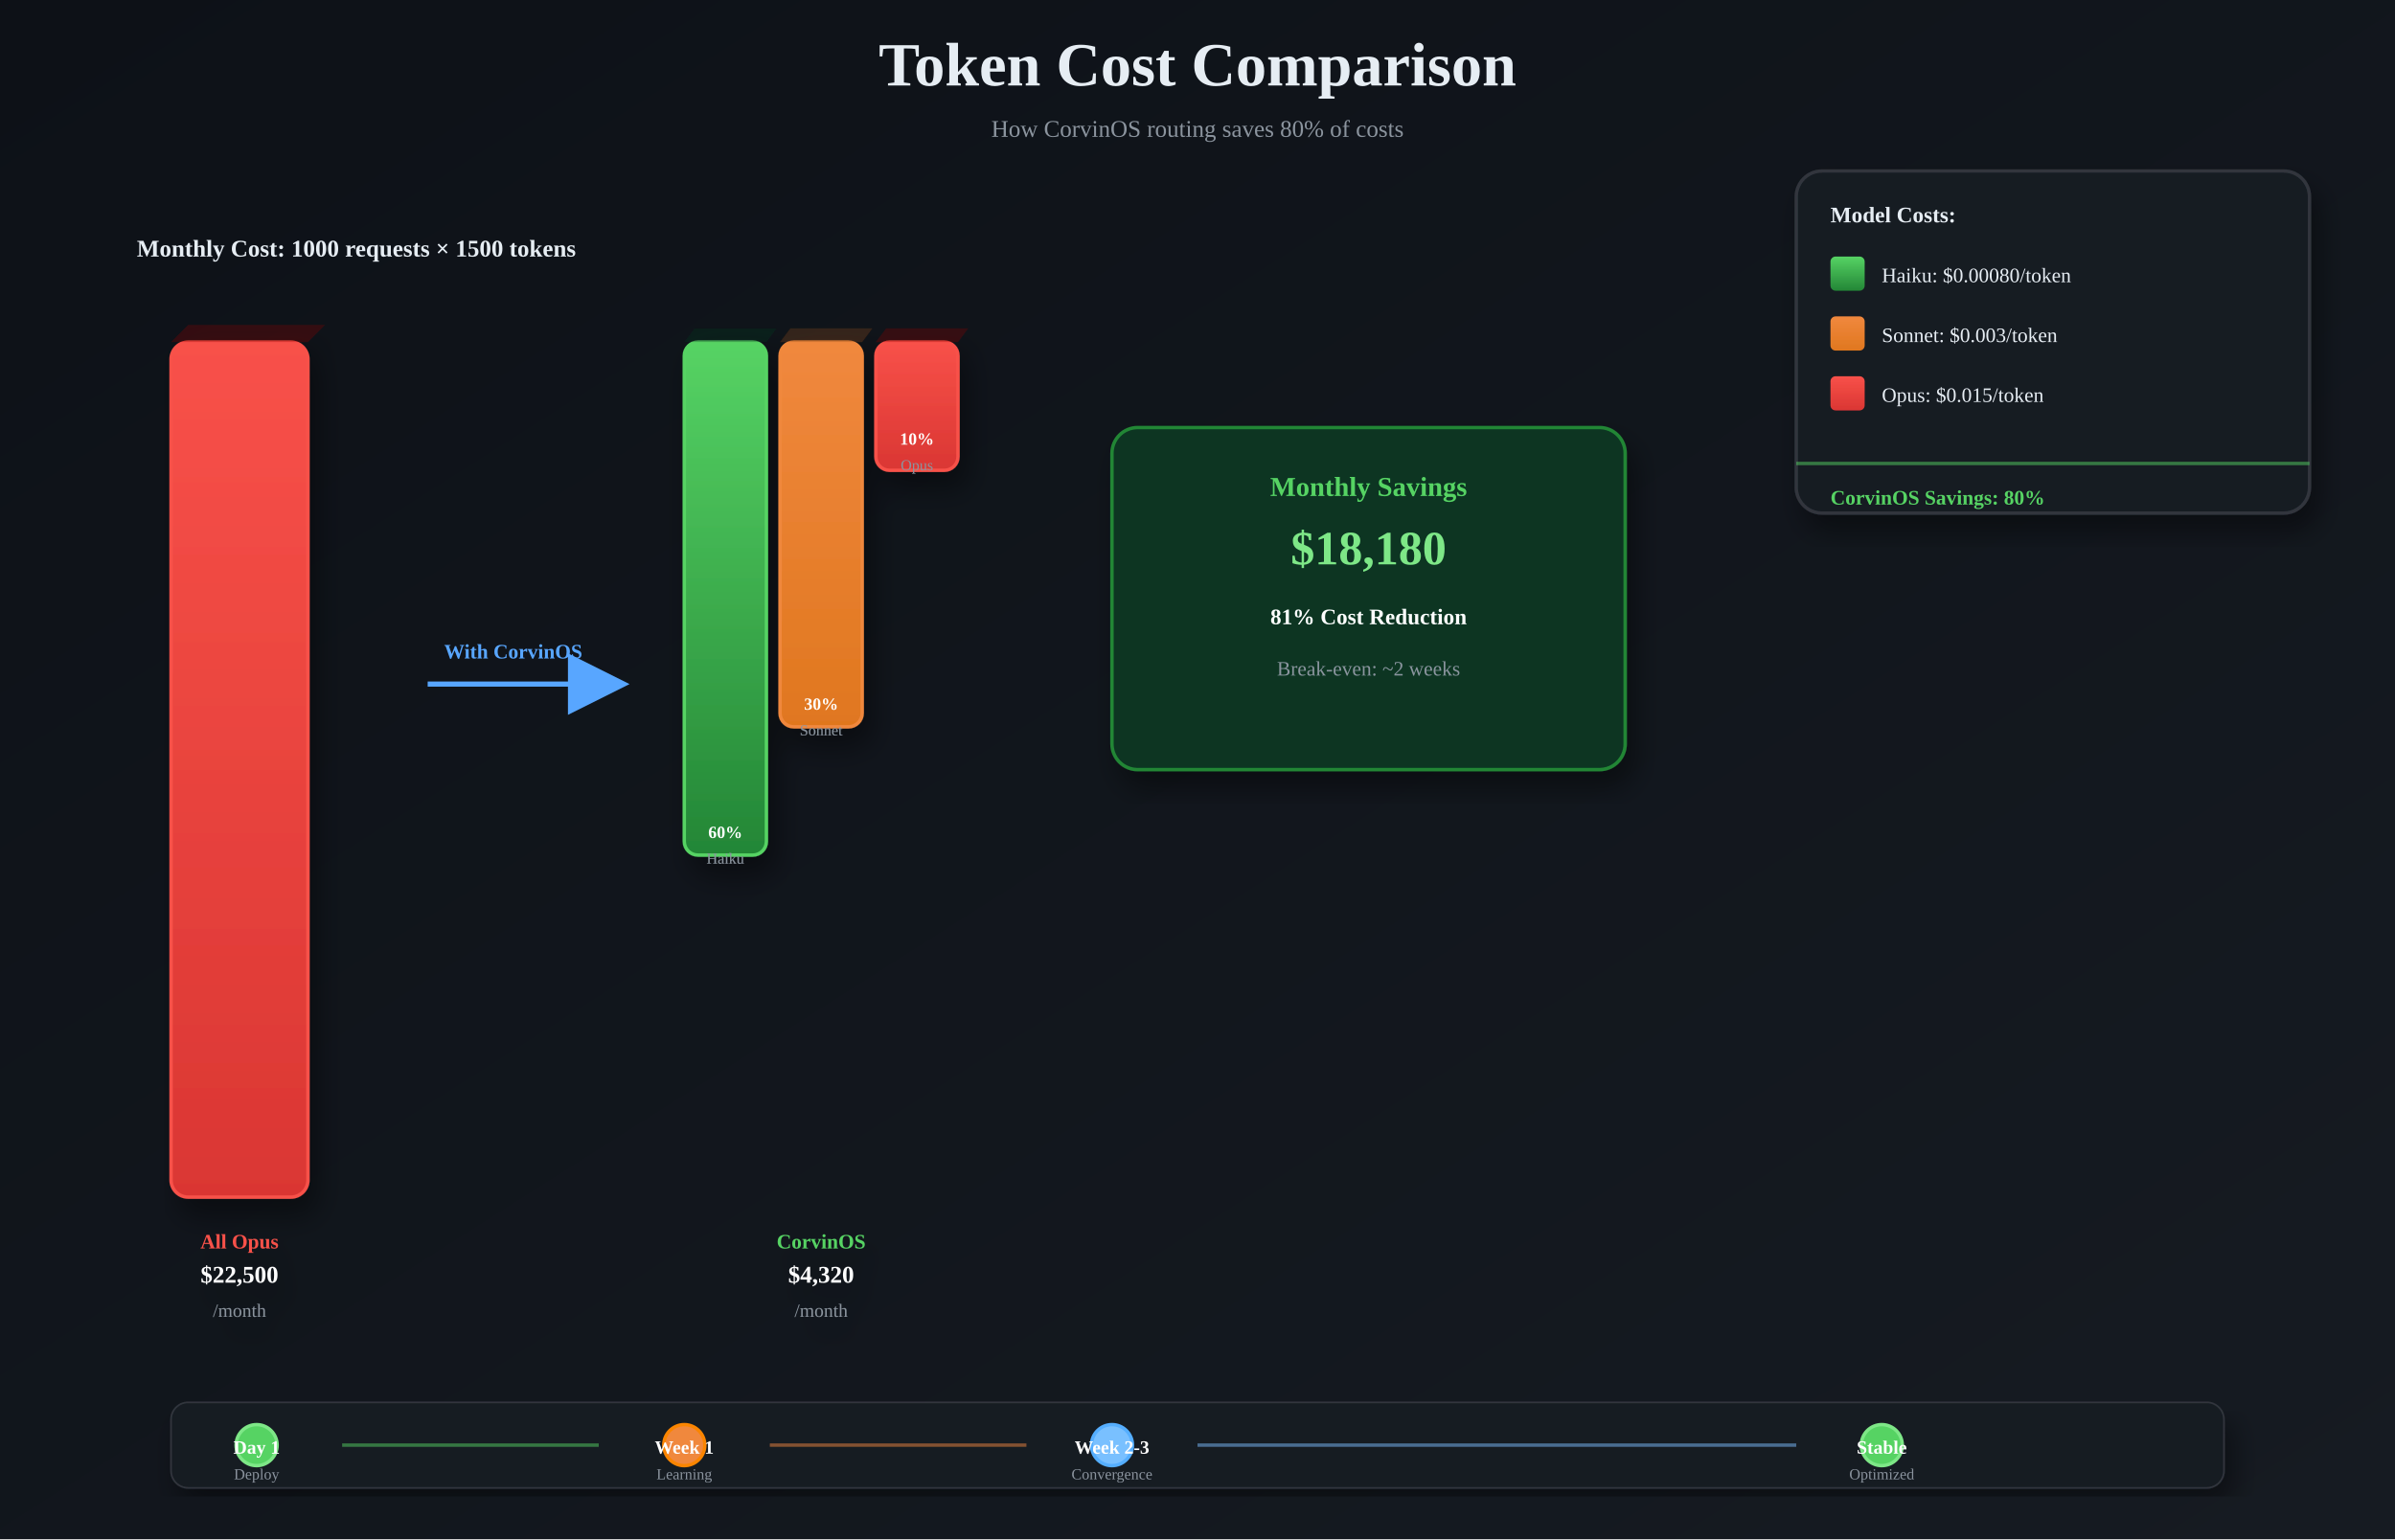
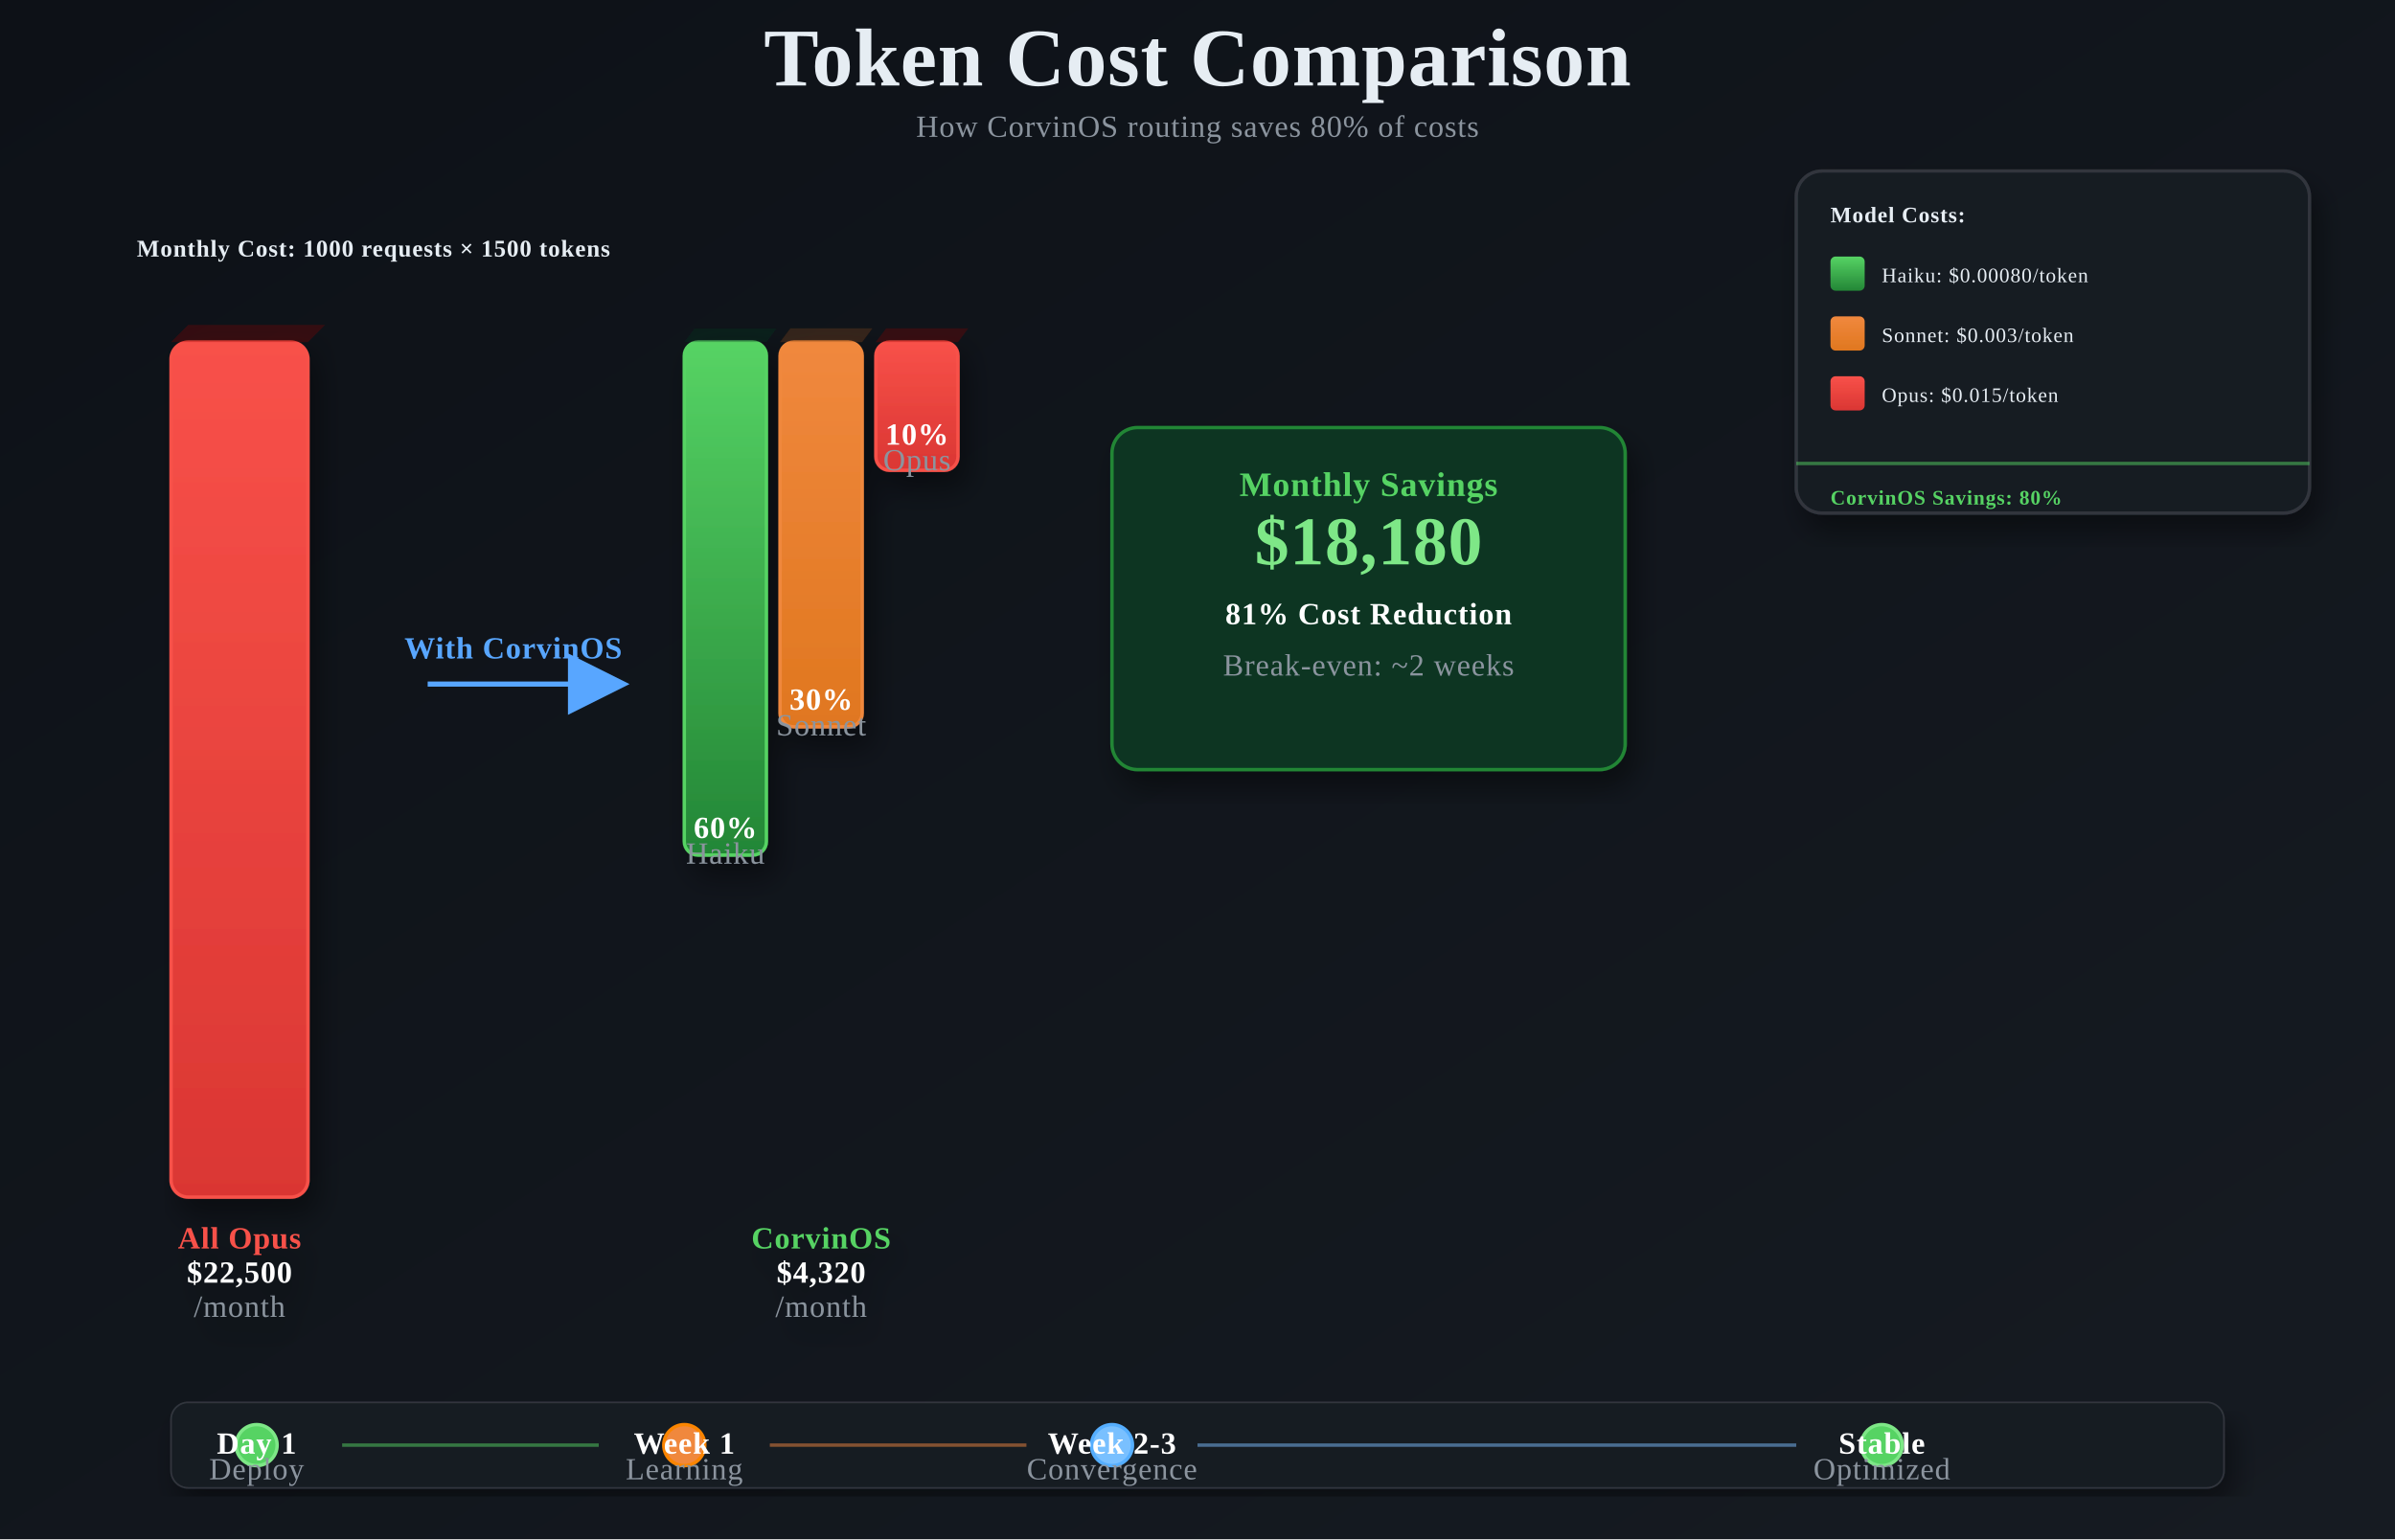
<svg xmlns="http://www.w3.org/2000/svg" viewBox="0 0 1400 900">
  <defs>
    <linearGradient id="bg3d" x1="0%" y1="0%" x2="100%" y2="100%">
      <stop offset="0%" style="stop-color:#0d1117" />
      <stop offset="100%" style="stop-color:#161b22" />
    </linearGradient>
    <filter id="shadow3d">
      <feDropShadow dx="5" dy="10" stdDeviation="8" flood-opacity="0.4" />
    </filter>
    <linearGradient id="grad-red" x1="0%" y1="0%" x2="0%" y2="100%">
      <stop offset="0%" style="stop-color:#f85149" />
      <stop offset="100%" style="stop-color:#da3633" />
    </linearGradient>
    <linearGradient id="grad-yellow" x1="0%" y1="0%" x2="0%" y2="100%">
      <stop offset="0%" style="stop-color:#f0883e" />
      <stop offset="100%" style="stop-color:#e0771f" />
    </linearGradient>
    <linearGradient id="grad-green" x1="0%" y1="0%" x2="0%" y2="100%">
      <stop offset="0%" style="stop-color:#56d364" />
      <stop offset="100%" style="stop-color:#238636" />
    </linearGradient>
  </defs>
  <rect width="1400" height="900" fill="url(#bg3d)" />
-   <text x="700" y="50" font-size="36" font-weight="bold" fill="#e6edf3" text-anchor="middle">
+   <text x="700" y="50" font-size="48" font-weight="bold" fill="#e6edf3" text-anchor="middle" letter-spacing="0.5">
    Token Cost Comparison
  </text>
-   <text x="700" y="80" font-size="14" fill="#8b949e" text-anchor="middle">
+   <text x="700" y="80" font-size="18" fill="#8b949e" text-anchor="middle" letter-spacing="0.5">
    How CorvinOS routing saves 80% of costs
  </text>
  <g filter="url(#shadow3d)">
    <rect x="1050" y="100" width="300" height="200" rx="15" fill="#161b22" stroke="#30363d" stroke-width="2" />
-     <text x="1070" y="130" font-size="13" font-weight="bold" fill="#e6edf3">Model Costs:</text>
+     <text x="1070" y="130" font-size="13" font-weight="bold" fill="#e6edf3" letter-spacing="0.5">Model Costs:</text>
    <rect x="1070" y="150" width="20" height="20" rx="3" fill="url(#grad-green)" />
-     <text x="1100" y="165" font-size="12" fill="#e6edf3">Haiku: $0.00080/token</text>
+     <text x="1100" y="165" font-size="12" fill="#e6edf3" letter-spacing="0.5">Haiku: $0.00080/token</text>
    <rect x="1070" y="185" width="20" height="20" rx="3" fill="url(#grad-yellow)" />
-     <text x="1100" y="200" font-size="12" fill="#e6edf3">Sonnet: $0.003/token</text>
+     <text x="1100" y="200" font-size="12" fill="#e6edf3" letter-spacing="0.5">Sonnet: $0.003/token</text>
    <rect x="1070" y="220" width="20" height="20" rx="3" fill="url(#grad-red)" />
-     <text x="1100" y="235" font-size="12" fill="#e6edf3">Opus: $0.015/token</text>
+     <text x="1100" y="235" font-size="12" fill="#e6edf3" letter-spacing="0.5">Opus: $0.015/token</text>
    <rect x="1050" y="270" width="300" height="2" fill="#56d364" opacity="0.5" />
-     <text x="1070" y="295" font-size="12" font-weight="bold" fill="#56d364">CorvinOS Savings: 80%</text>
+     <text x="1070" y="295" font-size="12" font-weight="bold" fill="#56d364" letter-spacing="0.5">CorvinOS Savings: 80%</text>
  </g>
-   <text x="80" y="150" font-size="14" font-weight="bold" fill="#e6edf3">Monthly Cost: 1000 requests × 1500 tokens</text>
+   <text x="80" y="150" font-size="14" font-weight="bold" fill="#e6edf3" letter-spacing="0.5">Monthly Cost: 1000 requests × 1500 tokens</text>
  <g filter="url(#shadow3d)">
    <rect x="100" y="200" width="80" height="500" rx="10" fill="url(#grad-red)" stroke="#f85149" stroke-width="2" />
    <polygon points="100,200 110,190 190,190 180,200" fill="#8b0000" opacity="0.3" />
-     <text x="140" y="730" font-size="12" font-weight="bold" fill="#f85149" text-anchor="middle">All Opus</text>
-     <text x="140" y="750" font-size="14" font-weight="bold" fill="#ffffff" text-anchor="middle">$22,500</text>
-     <text x="140" y="770" font-size="11" fill="#8b949e" text-anchor="middle">/month</text>
+     <text x="140" y="730" font-size="18" font-weight="bold" fill="#f85149" text-anchor="middle" letter-spacing="0.5">All Opus</text>
+     <text x="140" y="750" font-size="18" font-weight="bold" fill="#ffffff" text-anchor="middle" letter-spacing="0.5">$22,500</text>
+     <text x="140" y="770" font-size="18" fill="#8b949e" text-anchor="middle" letter-spacing="0.5">/month</text>
  </g>
  <line x1="250" y1="400" x2="350" y2="400" stroke="#58a6ff" stroke-width="3" marker-end="url(#arrowBlue)" />
-   <text x="300" y="385" font-size="12" fill="#58a6ff" text-anchor="middle" font-weight="bold">With CorvinOS</text>
+   <text x="300" y="385" font-size="18" fill="#58a6ff" text-anchor="middle" font-weight="bold" letter-spacing="0.5">With CorvinOS</text>
  <g filter="url(#shadow3d)">
    <g>
      <rect x="400" y="200" width="48" height="300" rx="8" fill="url(#grad-green)" stroke="#56d364" stroke-width="2" />
      <polygon points="400,200 406,192 454,192 448,200" fill="#0d3622" opacity="0.3" />
-       <text x="424" y="490" font-size="10" fill="#ffffff" text-anchor="middle" font-weight="bold">60%</text>
-       <text x="424" y="505" font-size="9" fill="#8b949e" text-anchor="middle">Haiku</text>
+       <text x="424" y="490" font-size="18" fill="#ffffff" text-anchor="middle" font-weight="bold" letter-spacing="0.5">60%</text>
+       <text x="424" y="505" font-size="18" fill="#8b949e" text-anchor="middle" letter-spacing="0.5">Haiku</text>
    </g>
    <g>
      <rect x="456" y="200" width="48" height="225" rx="8" fill="url(#grad-yellow)" stroke="#f0883e" stroke-width="2" />
      <polygon points="456,200 462,192 510,192 504,200" fill="#8b4513" opacity="0.3" />
-       <text x="480" y="415" font-size="10" fill="#ffffff" text-anchor="middle" font-weight="bold">30%</text>
-       <text x="480" y="430" font-size="9" fill="#8b949e" text-anchor="middle">Sonnet</text>
+       <text x="480" y="415" font-size="18" fill="#ffffff" text-anchor="middle" font-weight="bold" letter-spacing="0.5">30%</text>
+       <text x="480" y="430" font-size="18" fill="#8b949e" text-anchor="middle" letter-spacing="0.5">Sonnet</text>
    </g>
    <g>
      <rect x="512" y="200" width="48" height="75" rx="8" fill="url(#grad-red)" stroke="#f85149" stroke-width="2" />
      <polygon points="512,200 518,192 566,192 560,200" fill="#8b0000" opacity="0.3" />
-       <text x="536" y="260" font-size="10" fill="#ffffff" text-anchor="middle" font-weight="bold">10%</text>
-       <text x="536" y="275" font-size="9" fill="#8b949e" text-anchor="middle">Opus</text>
+       <text x="536" y="260" font-size="18" fill="#ffffff" text-anchor="middle" font-weight="bold" letter-spacing="0.5">10%</text>
+       <text x="536" y="275" font-size="18" fill="#8b949e" text-anchor="middle" letter-spacing="0.5">Opus</text>
    </g>
-     <text x="480" y="730" font-size="12" font-weight="bold" fill="#56d364" text-anchor="middle">CorvinOS</text>
-     <text x="480" y="750" font-size="14" font-weight="bold" fill="#ffffff" text-anchor="middle">$4,320</text>
-     <text x="480" y="770" font-size="11" fill="#8b949e" text-anchor="middle">/month</text>
+     <text x="480" y="730" font-size="18" font-weight="bold" fill="#56d364" text-anchor="middle" letter-spacing="0.5">CorvinOS</text>
+     <text x="480" y="750" font-size="18" font-weight="bold" fill="#ffffff" text-anchor="middle" letter-spacing="0.5">$4,320</text>
+     <text x="480" y="770" font-size="18" fill="#8b949e" text-anchor="middle" letter-spacing="0.5">/month</text>
  </g>
  <g filter="url(#shadow3d)">
    <rect x="650" y="250" width="300" height="200" rx="15" fill="#0a3622" stroke="#238636" stroke-width="2" />
-     <text x="800" y="290" font-size="16" font-weight="bold" fill="#56d364" text-anchor="middle">
+     <text x="800" y="290" font-size="20" font-weight="bold" fill="#56d364" text-anchor="middle" letter-spacing="0.5">
      Monthly Savings
    </text>
-     <text x="800" y="330" font-size="28" font-weight="bold" fill="#7ee787" text-anchor="middle">
+     <text x="800" y="330" font-size="40" font-weight="bold" fill="#7ee787" text-anchor="middle" letter-spacing="0.5">
      $18,180
    </text>
-     <text x="800" y="365" font-size="13" fill="#ffffff" text-anchor="middle" font-weight="bold">
+     <text x="800" y="365" font-size="18" fill="#ffffff" text-anchor="middle" font-weight="bold" letter-spacing="0.5">
      81% Cost Reduction
    </text>
-     <text x="800" y="395" font-size="12" fill="#8b949e" text-anchor="middle">
+     <text x="800" y="395" font-size="18" fill="#8b949e" text-anchor="middle" letter-spacing="0.5">
      Break-even: ~2 weeks
    </text>
  </g>
  <g filter="url(#shadow3d)">
    <rect x="100" y="820" width="1200" height="50" rx="10" fill="#161b22" stroke="#30363d" stroke-width="1" />
    <circle cx="150" cy="845" r="12" fill="#56d364" stroke="#7ee787" stroke-width="2" />
-     <text x="150" y="850" font-size="11" fill="#ffffff" text-anchor="middle" font-weight="bold">Day 1</text>
-     <text x="150" y="865" font-size="9" fill="#8b949e" text-anchor="middle">Deploy</text>
+     <text x="150" y="850" font-size="18" fill="#ffffff" text-anchor="middle" font-weight="bold" letter-spacing="0.5">Day 1</text>
+     <text x="150" y="865" font-size="18" fill="#8b949e" text-anchor="middle" letter-spacing="0.5">Deploy</text>
    <line x1="200" y1="845" x2="350" y2="845" stroke="#56d364" stroke-width="2" opacity="0.5" />
    <circle cx="400" cy="845" r="12" fill="#f0883e" stroke="#fb8500" stroke-width="2" />
-     <text x="400" y="850" font-size="11" fill="#ffffff" text-anchor="middle" font-weight="bold">Week 1</text>
-     <text x="400" y="865" font-size="9" fill="#8b949e" text-anchor="middle">Learning</text>
+     <text x="400" y="850" font-size="18" fill="#ffffff" text-anchor="middle" font-weight="bold" letter-spacing="0.5">Week 1</text>
+     <text x="400" y="865" font-size="18" fill="#8b949e" text-anchor="middle" letter-spacing="0.5">Learning</text>
    <line x1="450" y1="845" x2="600" y2="845" stroke="#f0883e" stroke-width="2" opacity="0.5" />
    <circle cx="650" cy="845" r="12" fill="#79c0ff" stroke="#54aeff" stroke-width="2" />
-     <text x="650" y="850" font-size="11" fill="#ffffff" text-anchor="middle" font-weight="bold">Week 2-3</text>
-     <text x="650" y="865" font-size="9" fill="#8b949e" text-anchor="middle">Convergence</text>
+     <text x="650" y="850" font-size="18" fill="#ffffff" text-anchor="middle" font-weight="bold" letter-spacing="0.5">Week 2-3</text>
+     <text x="650" y="865" font-size="18" fill="#8b949e" text-anchor="middle" letter-spacing="0.5">Convergence</text>
    <line x1="700" y1="845" x2="1050" y2="845" stroke="#79c0ff" stroke-width="2" opacity="0.5" />
    <circle cx="1100" cy="845" r="12" fill="#56d364" stroke="#7ee787" stroke-width="2" />
-     <text x="1100" y="850" font-size="11" fill="#ffffff" text-anchor="middle" font-weight="bold">Stable</text>
-     <text x="1100" y="865" font-size="9" fill="#8b949e" text-anchor="middle">Optimized</text>
+     <text x="1100" y="850" font-size="18" fill="#ffffff" text-anchor="middle" font-weight="bold" letter-spacing="0.5">Stable</text>
+     <text x="1100" y="865" font-size="18" fill="#8b949e" text-anchor="middle" letter-spacing="0.5">Optimized</text>
  </g>
  <defs>
    <marker id="arrowBlue" markerWidth="12" markerHeight="12" refX="6" refY="6" orient="auto">
      <polygon points="0,0 12,6 0,12" fill="#58a6ff" />
    </marker>
  </defs>
</svg>
